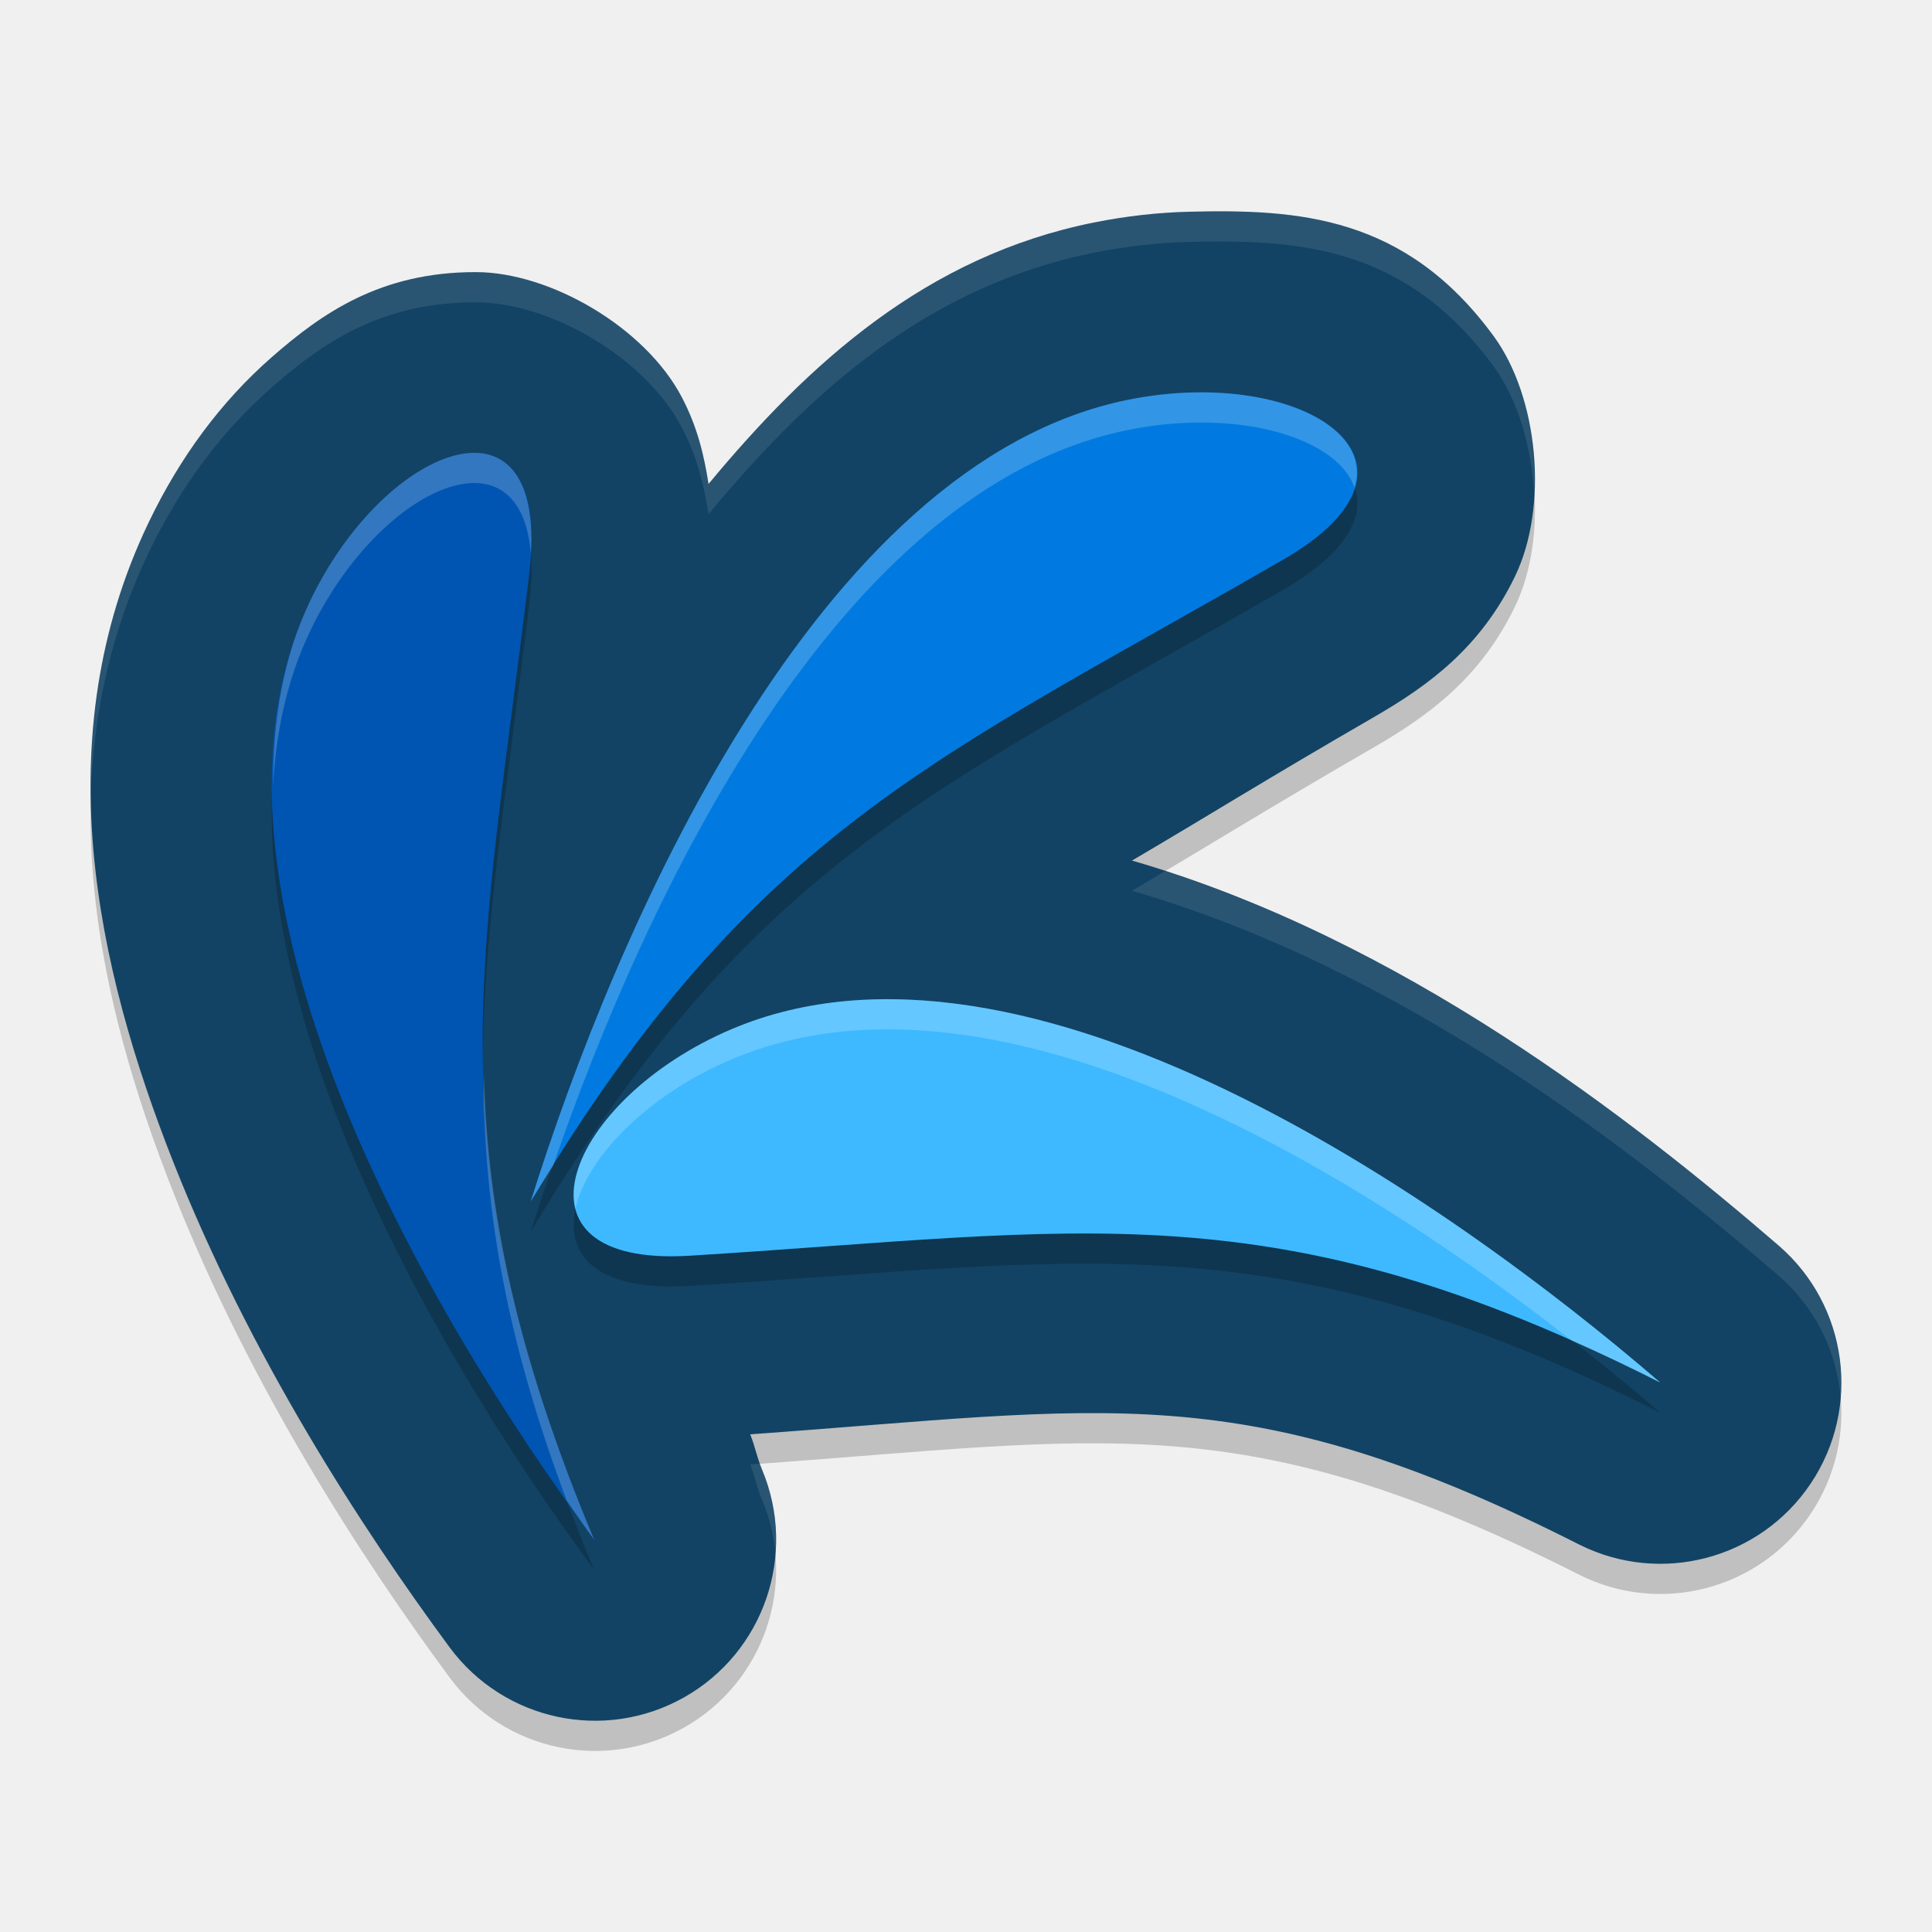
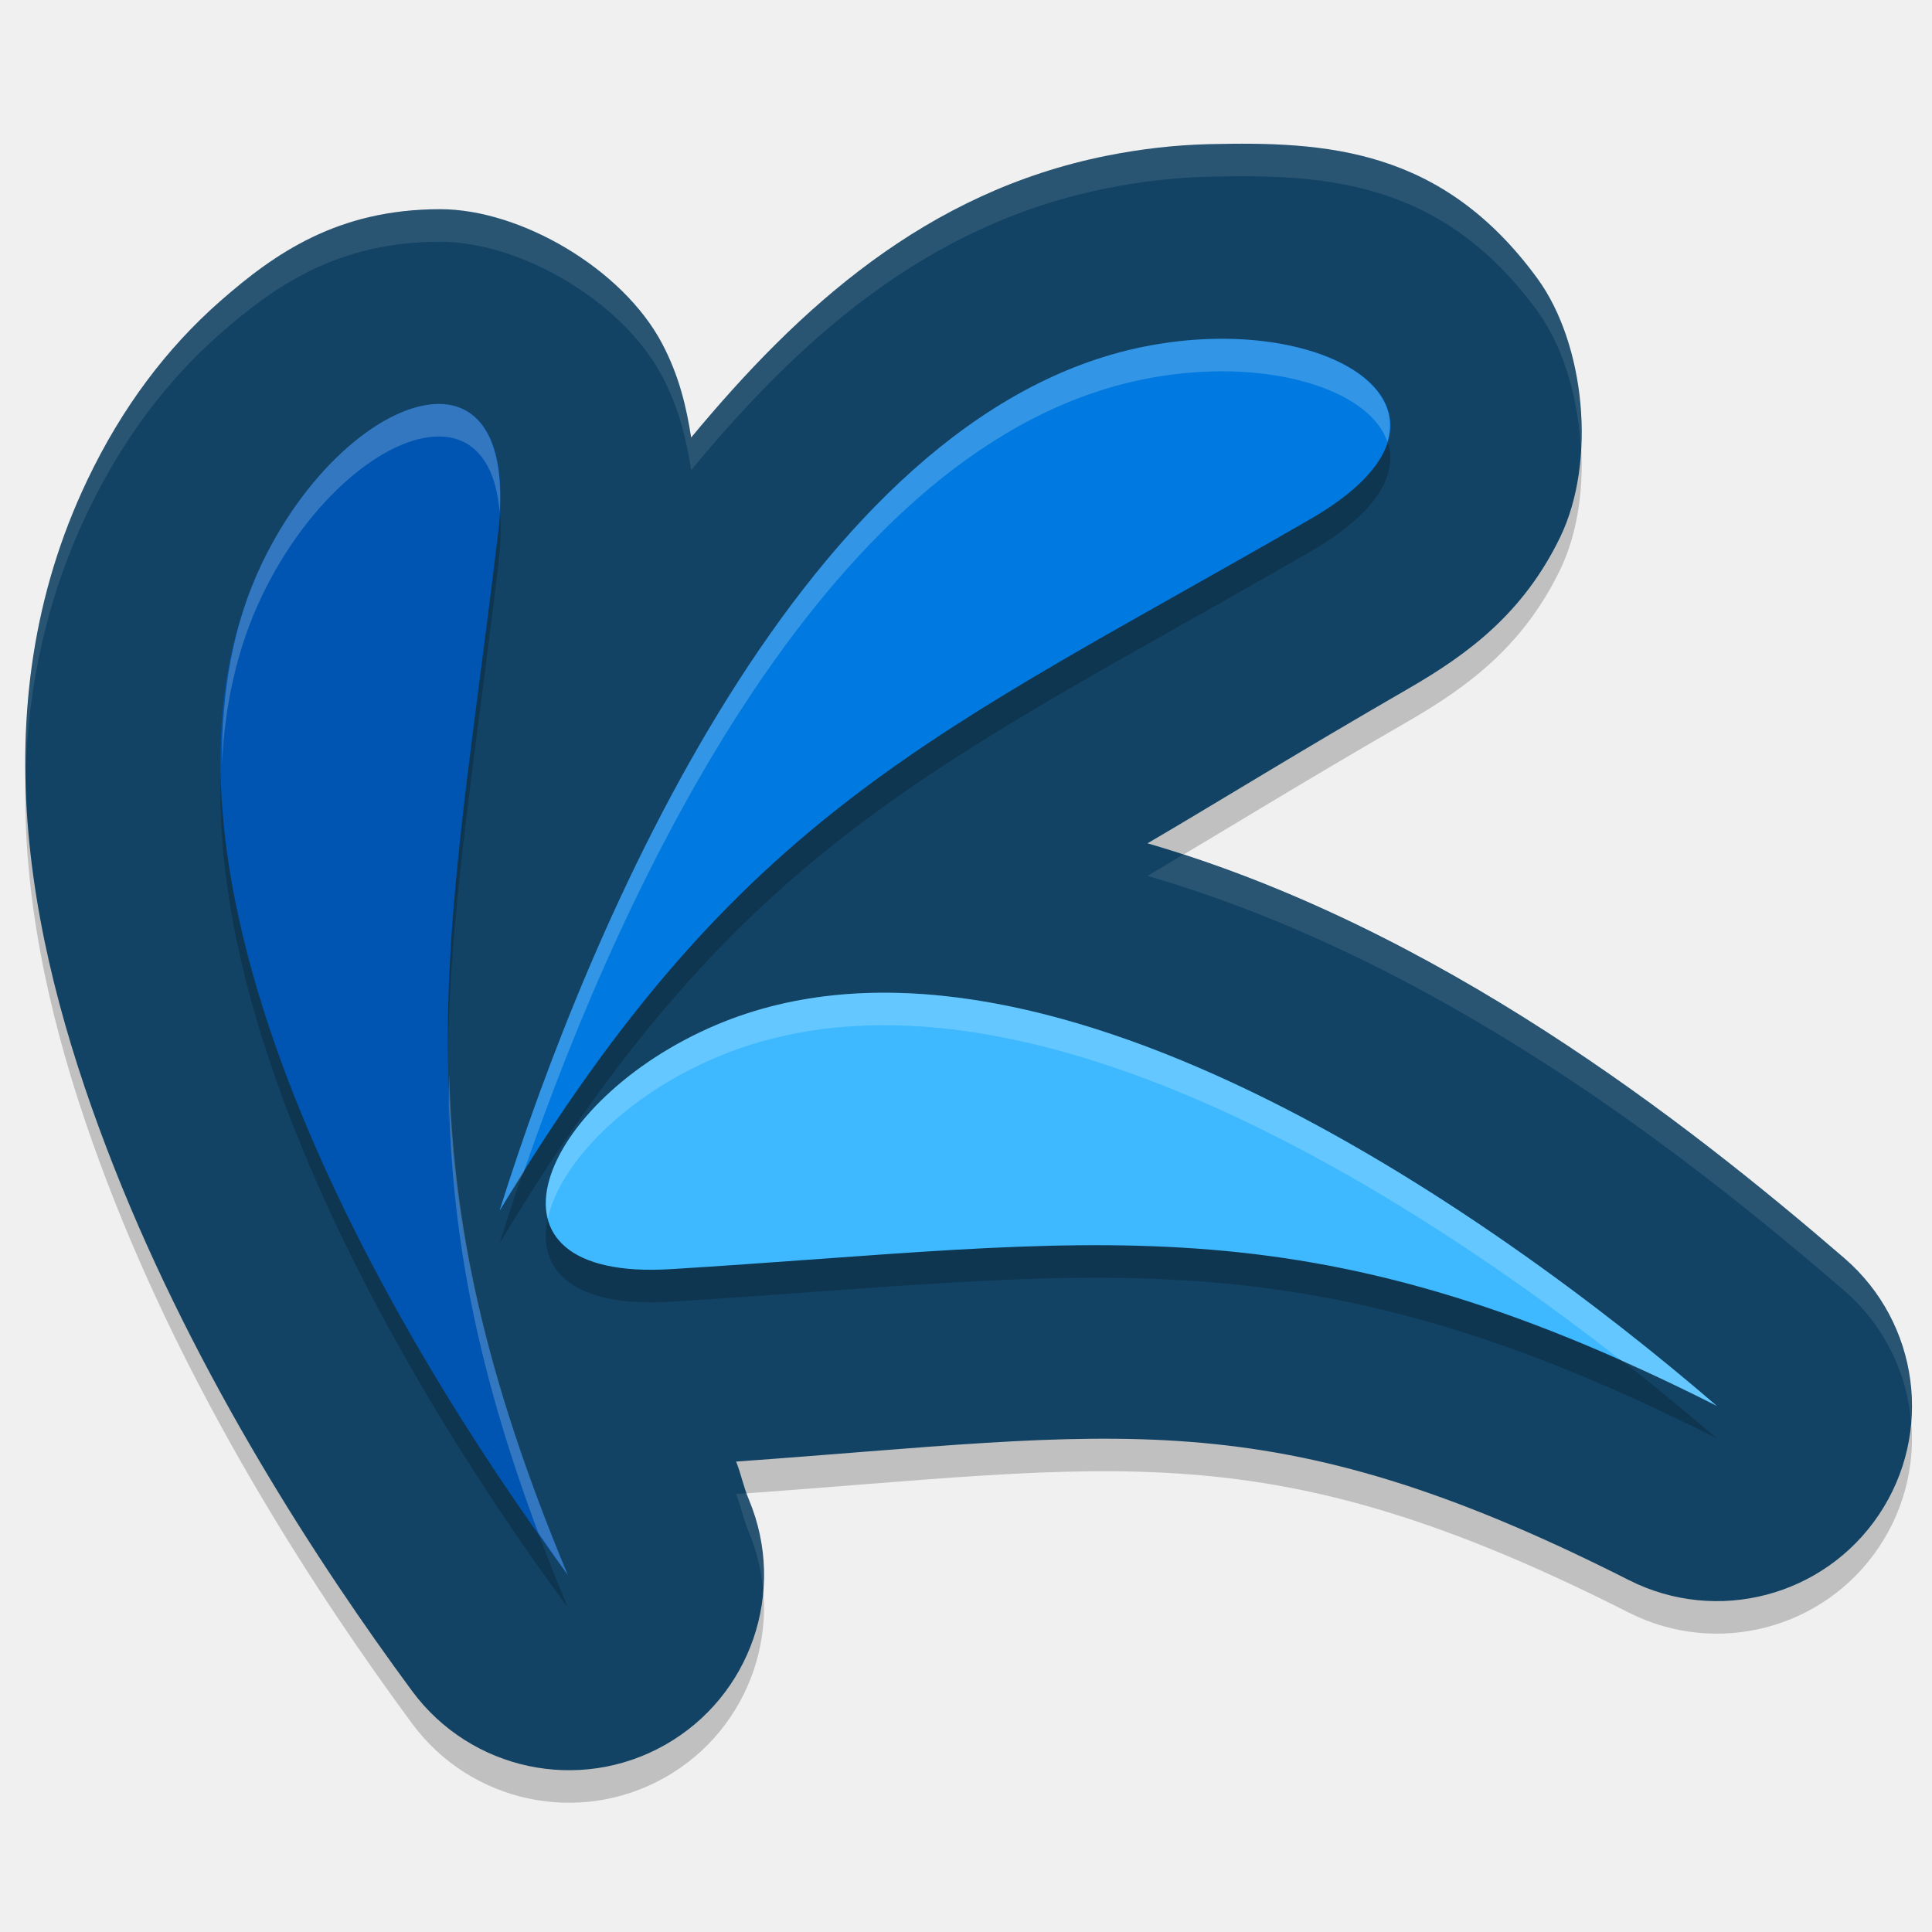
- <svg xmlns="http://www.w3.org/2000/svg" width="64" height="64" version="1.1">
-   <path style="opacity:0.2" d="m 39.393,8.014 c -1.029,0.025 -2.081,0.142 -3.146,0.355 -5.568,1.113 -9.463,4.671 -12.776,8.663 -0.147,-0.941 -0.366,-1.891 -0.894,-2.89 -1.216,-2.303 -4.354,-4.125 -6.812,-4.128 -3.158,-0.004 -5.097,1.359 -6.765,2.82 -1.667,1.461 -3.033,3.295 -4.083,5.488 -3.408,7.119 -1.727,14.709 0.816,21.153 2.543,6.444 6.256,12.158 9.161,16.095 a 5.996,6 0 0 0 10.356,-5.874 c -0.191,-0.458 -0.226,-0.748 -0.398,-1.183 11.746,-0.832 16.3,-2 27.453,3.648 a 5.996,6 0 0 0 6.624,-9.893 C 54.039,38.049 46.423,32.098 37.499,29.507 c 2.457,-1.441 4.473,-2.707 8.022,-4.757 1.838,-1.061 3.53,-2.316 4.661,-4.648 1.131,-2.332 0.77,-5.949 -0.695,-7.956 C 46.558,8.132 42.989,7.927 39.393,8.014 Z" />
-   <path style="fill:#124364" d="m 39.393,7.014 c -1.029,0.025 -2.081,0.142 -3.146,0.355 -5.568,1.113 -9.463,4.671 -12.776,8.663 -0.147,-0.941 -0.366,-1.891 -0.894,-2.89 -1.216,-2.303 -4.354,-4.125 -6.812,-4.128 -3.158,-0.004 -5.097,1.359 -6.765,2.82 -1.667,1.461 -3.033,3.295 -4.083,5.488 -3.408,7.119 -1.727,14.709 0.816,21.153 2.543,6.444 6.256,12.158 9.161,16.095 a 5.996,6 0 0 0 10.356,-5.874 c -0.191,-0.458 -0.226,-0.748 -0.398,-1.183 11.746,-0.832 16.3,-2 27.453,3.648 a 5.996,6 0 0 0 6.624,-9.893 C 54.039,37.049 46.423,31.098 37.499,28.507 c 2.457,-1.441 4.473,-2.707 8.022,-4.757 1.838,-1.061 3.53,-2.316 4.661,-4.648 1.131,-2.332 0.77,-5.949 -0.695,-7.956 C 46.558,7.132 42.989,6.927 39.393,7.014 Z" />
-   <path style="opacity:0.2" d="m 39.512,14 c -0.679,0.016 -1.39,0.093 -2.117,0.238 -10.407,2.08 -17.057,17.76 -19.812,26.562 7.418,-12.371 13.512,-14.674 24.918,-21.258 4.894,-2.825 1.767,-5.658 -2.988,-5.543 z m -23.797,2 c -1.657,-0.002 -4.015,1.927 -5.438,4.898 C 5.752,30.348 14.299,44.712 19.68,52 14.224,38.948 16.014,32.784 17.543,19.93 17.871,17.172 17.004,16.002 15.715,16 Z m 14.395,18.113 c -2.053,-0.088 -4.031,0.198 -5.863,0.973 -5.461,2.311 -7.78,7.905 -1.395,7.512 13.023,-0.802 19.329,-2.285 32.148,4.203 C 49.293,41.882 39.006,34.493 30.109,34.113 Z" />
-   <path style="fill:#3eb9ff" d="M 55,45.8 C 47.976,39.746 34.017,29.954 24.246,34.088 18.786,36.399 16.466,41.99 22.851,41.597 35.874,40.795 42.18,39.312 55,45.8" />
-   <path style="fill:#007ae0" d="m 17.58,39.8 c 2.756,-8.802 9.406,-24.482 19.813,-26.562 5.816,-1.162 10.701,2.076 5.108,5.304 C 31.096,25.126 24.999,27.429 17.58,39.8" />
-   <path style="fill:#0055b2" d="M 19.68,51 C 14.299,43.712 5.751,29.349 10.277,19.899 12.806,14.617 18.29,12.627 17.541,18.929 16.012,31.783 14.224,37.948 19.68,51" />
-   <path style="opacity:0.2;fill:#ffffff" d="M 39.512 13 C 38.832 13.016 38.122 13.093 37.395 13.238 C 26.987 15.318 20.338 30.999 17.582 39.801 C 17.83 39.387 18.072 39.024 18.316 38.635 C 21.407 29.645 27.773 16.161 37.395 14.238 C 38.122 14.093 38.832 14.016 39.512 14 C 42.242 13.934 44.427 14.842 44.871 16.16 C 45.43 14.326 42.89 12.919 39.512 13 z M 15.715 15 C 14.058 14.998 11.7 16.927 10.277 19.898 C 9.375 21.783 9.034 23.872 9.047 26.053 C 9.137 24.233 9.513 22.494 10.277 20.898 C 11.7 17.927 14.058 15.998 15.715 16 C 16.72 16.001 17.458 16.726 17.584 18.346 C 17.723 16.018 16.906 15.001 15.715 15 z M 30.109 33.113 C 28.056 33.026 26.078 33.311 24.246 34.086 C 20.809 35.54 18.626 38.293 19.064 40.037 C 19.431 38.366 21.415 36.284 24.246 35.086 C 26.078 34.311 28.056 34.026 30.109 34.113 C 37.655 34.435 46.173 39.793 52.076 44.416 C 53.015 44.831 53.983 45.286 55 45.801 C 49.293 40.882 39.006 33.493 30.109 33.113 z M 16.031 35.59 C 16.019 36.145 16.018 36.699 16.027 37.254 C 16.029 37.033 16.026 36.811 16.031 36.59 C 16.14 40.564 16.863 44.609 18.77 49.701 C 19.077 50.143 19.393 50.611 19.68 51 C 17.084 44.789 16.155 40.144 16.031 35.59 z" />
-   <path style="opacity:0.1;fill:#ffffff" d="M 40.738 7.002 C 40.291 6.997 39.842 7.003 39.393 7.014 C 38.364 7.038 37.312 7.156 36.246 7.369 C 30.678 8.483 26.784 12.039 23.471 16.031 C 23.323 15.09 23.104 14.141 22.576 13.143 C 21.36 10.84 18.224 9.017 15.766 9.014 C 12.607 9.01 10.667 10.373 9 11.834 C 7.333 13.295 5.968 15.127 4.918 17.32 C 3.491 20.302 2.962 23.367 3.01 26.395 C 3.085 23.694 3.648 20.974 4.918 18.32 C 5.968 16.127 7.333 14.295 9 12.834 C 10.667 11.373 12.607 10.01 15.766 10.014 C 18.224 10.017 21.36 11.84 22.576 14.143 C 23.104 15.141 23.323 16.09 23.471 17.031 C 26.784 13.039 30.678 9.483 36.246 8.369 C 37.312 8.156 38.364 8.038 39.393 8.014 C 42.99 7.927 46.557 8.133 49.486 12.146 C 50.284 13.239 50.74 14.809 50.82 16.389 C 50.927 14.494 50.453 12.471 49.486 11.146 C 46.923 7.634 43.871 7.038 40.738 7.002 z M 38.596 28.854 C 38.235 29.068 37.874 29.289 37.5 29.508 C 46.423 32.098 54.039 38.05 58.93 42.268 A 5.996 6 0 0 1 60.973 46.289 A 5.996 6 0 0 0 58.93 41.268 C 54.241 37.224 47.044 31.595 38.596 28.854 z M 25.18 48.486 C 25.056 48.495 24.977 48.503 24.852 48.512 C 25.024 48.947 25.059 49.237 25.25 49.695 A 5.996 6 0 0 1 25.686 51.479 A 5.996 6 0 0 0 25.25 48.695 C 25.217 48.616 25.205 48.557 25.18 48.486 z" />
+ <svg xmlns="http://www.w3.org/2000/svg" width="512" height="512" version="1.1" id="svg18">
+   <defs id="defs22" />
+   <path style="opacity:0.2;stroke-width:8.621" d="m 320.423,46.825 c -8.869,0.214 -17.938,1.228 -27.122,3.064 -48.004,9.598 -81.574,40.264 -110.138,74.68 -1.27,-8.114 -3.159,-16.305 -7.706,-24.916 -10.483,-19.852 -37.531,-35.563 -58.72,-35.589 -27.226,-0.033 -43.942,11.712 -58.316,24.31 C 44.046,100.972 32.271,116.775 23.222,135.681 -6.154,197.054 8.335,262.485 30.255,318.037 52.174,373.589 84.189,422.85 109.232,456.792 a 51.692,51.722 0 0 0 89.275,-50.64 c -1.65,-3.95 -1.949,-6.448 -3.432,-10.202 101.259,-7.173 140.517,-17.244 236.664,31.448 a 51.692,51.722 0 0 0 57.105,-85.286 C 446.682,305.751 381.028,254.445 304.102,232.112 c 21.184,-12.425 38.557,-23.338 69.152,-41.01 15.843,-9.15 30.43,-19.964 40.179,-40.067 9.749,-20.104 6.635,-51.285 -5.99,-68.586 -25.25,-34.602 -56.012,-36.37 -87.02,-35.623 z" id="path2" />
+   <path style="fill:#124364;stroke-width:8.621" d="m 320.423,38.205 c -8.869,0.214 -17.938,1.228 -27.122,3.064 -48.004,9.598 -81.574,40.264 -110.138,74.68 -1.27,-8.114 -3.159,-16.305 -7.706,-24.916 -10.483,-19.852 -37.531,-35.563 -58.72,-35.589 -27.226,-0.033 -43.942,11.712 -58.316,24.31 -14.374,12.598 -26.149,28.401 -35.198,47.306 -29.375,61.373 -14.887,126.805 7.033,182.357 21.92,55.552 53.934,104.812 78.978,138.754 a 51.692,51.722 0 0 0 89.275,-50.64 c -1.65,-3.95 -1.949,-6.448 -3.432,-10.202 101.259,-7.173 140.517,-17.244 236.664,31.448 a 51.692,51.722 0 0 0 57.105,-85.286 C 446.682,297.13 381.028,245.824 304.102,223.491 c 21.184,-12.425 38.557,-23.338 69.152,-41.01 15.843,-9.15 30.43,-19.964 40.179,-40.067 9.749,-20.104 6.635,-51.285 -5.99,-68.586 -25.25,-34.602 -56.012,-36.37 -87.02,-35.623 z" id="path4" />
+   <path style="opacity:0.2;stroke-width:8.621" d="m 321.45,98.431 c -5.856,0.141 -11.984,0.802 -18.252,2.054 -89.72,17.929 -147.041,153.108 -170.797,228.987 63.95,-106.651 116.487,-126.496 214.81,-183.257 42.189,-24.352 15.23,-48.772 -25.761,-47.784 z M 116.305,115.672 c -14.287,-0.017 -34.608,16.615 -46.875,42.228 -39.015,81.466 34.672,205.29 81.055,268.117 -47.029,-112.52 -31.6,-165.657 -18.42,-276.468 2.826,-23.769 -4.648,-33.863 -15.76,-33.877 z m 124.091,156.149 c -17.699,-0.755 -34.753,1.703 -50.546,8.385 -47.074,19.924 -67.067,68.148 -12.022,64.756 112.268,-6.912 166.629,-19.701 277.142,36.234 C 405.769,338.789 317.092,275.094 240.395,271.821 Z" id="path6" />
+   <path style="fill:#3eb9ff;stroke-width:8.621" d="M 454.97,372.568 C 394.415,320.375 274.078,235.964 189.852,271.6 c -47.074,19.924 -67.072,68.127 -12.026,64.735 112.268,-6.912 166.631,-19.702 277.144,36.234" id="path8" />
+   <path style="fill:#007ae0;stroke-width:8.621" d="m 132.388,320.844 c 23.756,-75.879 81.083,-211.055 170.803,-228.984 50.14,-10.018 92.249,17.896 44.033,45.727 -98.323,56.761 -150.886,76.606 -214.836,183.257" id="path10" />
+   <path style="fill:#0055b2;stroke-width:8.621" d="M 150.483,417.396 C 104.101,354.569 30.409,230.746 69.424,149.28 c 21.808,-45.534 69.082,-62.69 62.624,-8.36 -13.18,110.811 -28.594,163.955 18.435,276.476" id="path12" />
+   <path style="opacity:0.2;fill:#ffffff;stroke-width:8.621" d="m 321.45,89.81 c -5.856,0.141 -11.984,0.802 -18.252,2.054 -89.72,17.929 -147.041,153.108 -170.797,228.987 2.139,-3.568 4.222,-6.696 6.331,-10.052 26.644,-77.498 81.525,-193.74 164.467,-210.315 6.267,-1.252 12.396,-1.913 18.252,-2.054 23.536,-0.567 42.369,7.259 46.202,18.622 4.815,-15.811 -17.08,-27.944 -46.202,-27.243 z M 116.305,107.051 c -14.287,-0.017 -34.608,16.615 -46.875,42.228 -7.779,16.244 -10.722,34.253 -10.607,53.054 0.773,-15.687 4.019,-30.676 10.607,-44.434 12.267,-25.613 32.588,-42.245 46.875,-42.228 8.663,0.011 15.029,6.254 16.113,20.222 1.201,-20.063 -5.845,-28.83 -16.113,-28.842 z m 124.091,156.149 c -17.699,-0.755 -34.753,1.703 -50.546,8.385 -29.626,12.539 -48.45,36.27 -44.669,51.303 3.161,-14.408 20.262,-32.352 44.669,-42.683 15.792,-6.682 32.846,-9.14 50.546,-8.385 65.05,2.776 138.477,48.964 189.369,88.817 8.094,3.578 16.434,7.498 25.205,11.938 -49.201,-42.407 -137.877,-106.102 -214.574,-109.375 z M 119.032,284.55 c -0.106,4.787 -0.116,9.562 -0.034,14.345 0.014,-1.908 -0.009,-3.814 0.034,-5.725 0.934,34.26 7.169,69.13 23.606,113.029 2.648,3.81 5.372,7.845 7.846,11.197 -22.377,-53.539 -30.382,-93.584 -31.452,-132.846 z" id="path14" />
+   <path style="opacity:0.1;fill:#ffffff;stroke-width:8.621" d="m 332.024,38.103 c -3.858,-0.044 -7.725,0.008 -11.601,0.101 -8.869,0.214 -17.94,1.228 -27.125,3.064 -48.004,9.598 -81.569,40.258 -110.133,74.673 -1.27,-8.114 -3.164,-16.291 -7.711,-24.902 -10.483,-19.852 -37.523,-35.568 -58.712,-35.594 -27.226,-0.033 -43.95,11.715 -58.324,24.313 -14.374,12.598 -26.141,28.39 -35.19,47.296 -12.302,25.703 -16.858,52.123 -16.45,78.226 0.647,-23.283 5.5,-46.728 16.45,-69.605 9.049,-18.905 20.816,-34.698 35.19,-47.296 14.374,-12.598 31.098,-24.346 58.324,-24.313 21.189,0.026 48.228,15.742 58.712,35.594 4.547,8.611 6.442,16.788 7.711,24.902 28.564,-34.416 62.129,-65.075 110.133,-74.673 9.185,-1.836 18.256,-2.851 27.125,-3.064 31.008,-0.748 61.765,1.026 87.015,35.628 6.874,9.419 10.806,22.95 11.5,36.571 0.917,-16.335 -3.168,-33.773 -11.5,-45.191 -22.094,-30.276 -48.408,-35.418 -75.414,-35.729 z M 313.553,226.478 c -3.106,1.849 -6.223,3.75 -9.446,5.64 76.926,22.333 142.578,73.637 184.739,109.998 a 51.692,51.722 0 0 1 17.612,34.668 51.692,51.722 0 0 0 -17.612,-43.289 C 448.428,298.638 386.386,250.113 313.553,226.478 Z m -115.655,169.248 c -1.068,0.077 -1.747,0.142 -2.829,0.219 1.484,3.754 1.785,6.253 3.435,10.203 a 51.692,51.722 0 0 1 3.755,15.372 51.692,51.722 0 0 0 -3.755,-23.993 c -0.287,-0.687 -0.388,-1.188 -0.606,-1.802 z" id="path16" />
</svg>
